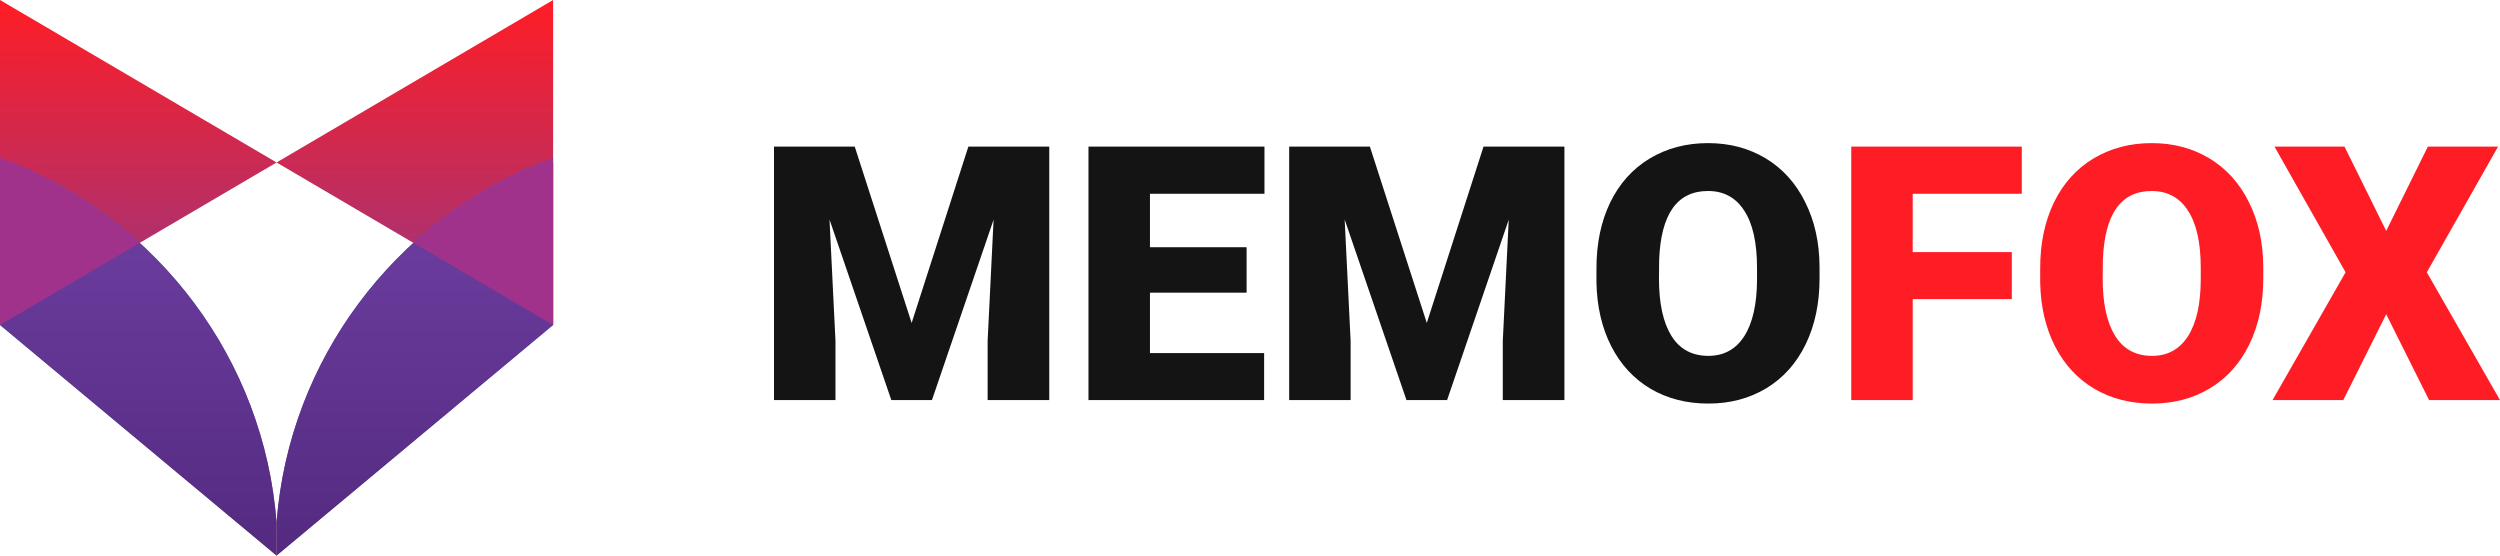
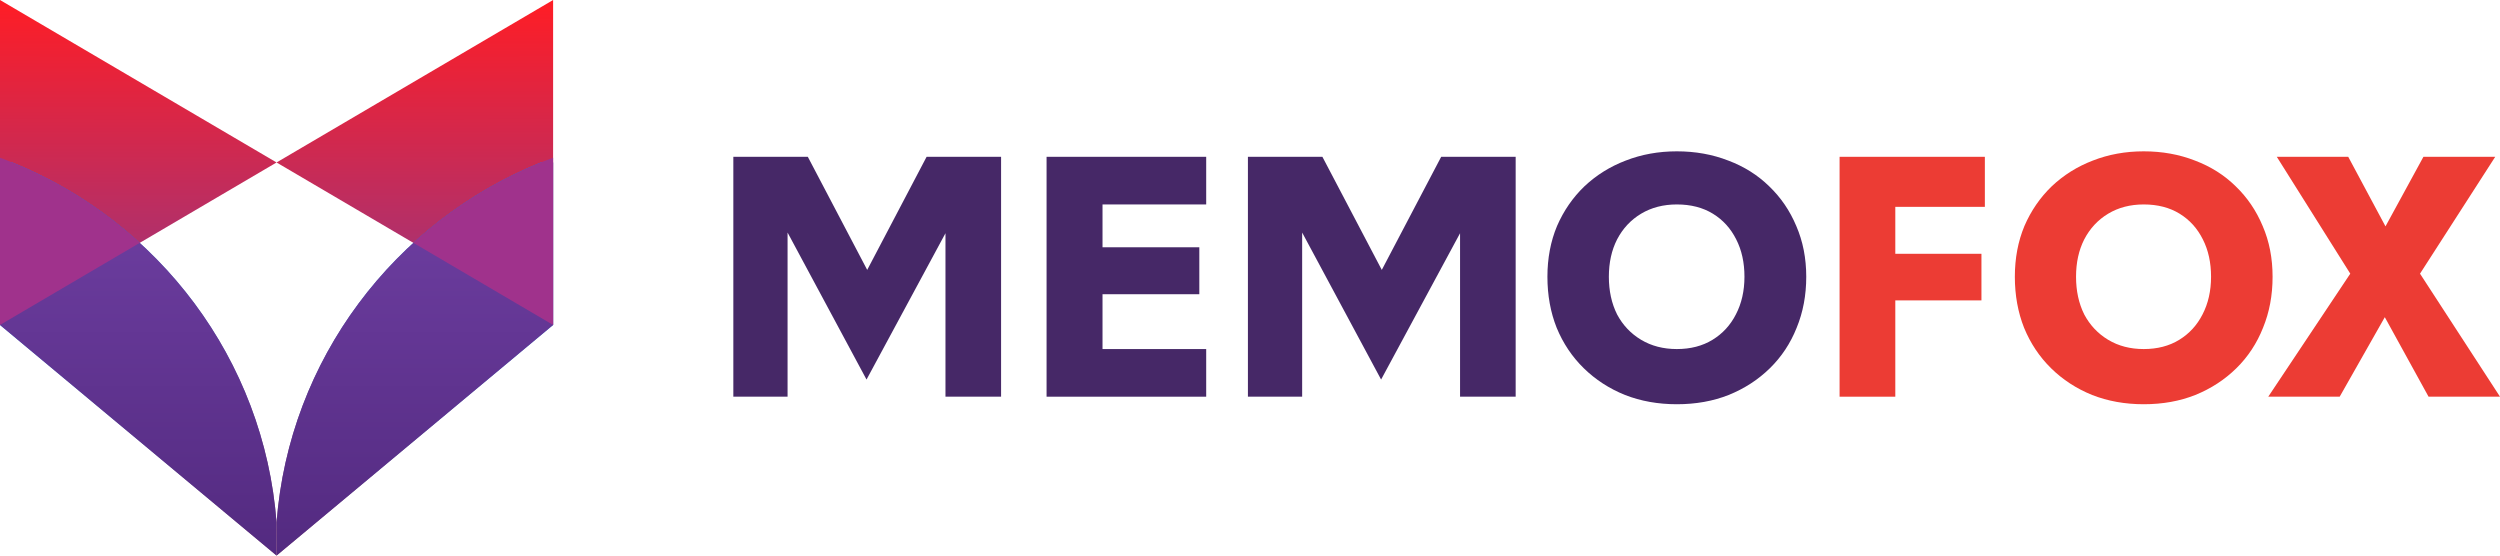
<svg xmlns="http://www.w3.org/2000/svg" width="180" height="40" viewBox="0 0 180 40" fill="none">
  <path d="M19.912 11.698L0 23.397L1.00502e-06 0L19.912 11.698Z" fill="url(#paint0_linear)" />
  <path d="M0.887 11.698C11.403 15.963 19.007 25.858 19.912 37.616V40L0 23.397V11.698H0.887Z" fill="url(#paint1_linear)" />
  <path d="M0.887 11.698C11.403 15.963 19.007 25.858 19.912 37.616V40L0 23.397V11.698H0.887Z" fill="url(#paint2_linear)" />
  <path d="M10.06 17.486L0 23.397V11.355C3.756 12.743 7.164 14.842 10.06 17.486Z" fill="#A0328C" />
  <path d="M19.912 11.698L39.824 23.397L39.824 0L19.912 11.698Z" fill="url(#paint3_linear)" />
  <path d="M38.937 11.698C28.421 15.963 20.817 25.858 19.912 37.616V40L39.824 23.397V11.698H38.937Z" fill="url(#paint4_linear)" />
  <path d="M38.937 11.698C28.421 15.963 20.817 25.858 19.912 37.616V40L39.824 23.397V11.698H38.937Z" fill="url(#paint5_linear)" />
  <path d="M29.764 17.486L39.824 23.397V11.355C36.069 12.743 32.66 14.842 29.764 17.486Z" fill="#A0328C" />
-   <path d="M61.541 10.555L65.638 23.253L69.723 10.555H75.547V28.806H71.109V24.544L71.538 15.82L67.1 28.806H64.175L59.725 15.807L60.154 24.544V28.806H55.728V10.555H61.541Z" fill="#141414" />
-   <path d="M89.756 21.072H82.797V25.422H91.017V28.806H78.371V10.555H91.042V13.952H82.797V17.8H89.756V21.072Z" fill="#141414" />
-   <path d="M98.632 10.555L102.729 23.253L106.814 10.555H112.638V28.806H108.201V24.544L108.629 15.82L104.191 28.806H101.266L96.816 15.807L97.245 24.544V28.806H92.82V10.555H98.632Z" fill="#141414" />
-   <path d="M131.007 20.057C131.007 21.837 130.675 23.412 130.011 24.782C129.347 26.153 128.402 27.21 127.175 27.954C125.956 28.689 124.565 29.057 123.002 29.057C121.438 29.057 120.051 28.701 118.841 27.991C117.631 27.273 116.685 26.249 116.005 24.92C115.332 23.591 114.979 22.066 114.945 20.345V19.317C114.945 17.529 115.273 15.954 115.929 14.591C116.593 13.221 117.538 12.164 118.766 11.42C120.001 10.676 121.405 10.304 122.976 10.304C124.531 10.304 125.918 10.672 127.137 11.407C128.356 12.143 129.301 13.192 129.974 14.554C130.654 15.908 130.999 17.462 131.007 19.217V20.057ZM126.506 19.292C126.506 17.479 126.2 16.104 125.586 15.168C124.981 14.224 124.111 13.752 122.976 13.752C120.758 13.752 119.585 15.406 119.459 18.715L119.446 20.057C119.446 21.845 119.745 23.22 120.341 24.181C120.938 25.142 121.825 25.622 123.002 25.622C124.119 25.622 124.981 25.15 125.586 24.206C126.191 23.261 126.498 21.903 126.506 20.132V19.292Z" fill="#141414" />
-   <path d="M144.851 21.536H137.715V28.806H133.29V10.555H145.57V13.952H137.715V18.151H144.851V21.536Z" fill="#FF1D25" />
-   <path d="M162.955 20.057C162.955 21.837 162.623 23.412 161.959 24.782C161.295 26.153 160.35 27.21 159.123 27.954C157.904 28.689 156.513 29.057 154.95 29.057C153.386 29.057 151.999 28.701 150.789 27.991C149.579 27.273 148.633 26.249 147.952 24.92C147.28 23.591 146.927 22.066 146.893 20.345V19.317C146.893 17.529 147.221 15.954 147.877 14.591C148.541 13.221 149.486 12.164 150.713 11.42C151.949 10.676 153.353 10.304 154.924 10.304C156.479 10.304 157.866 10.672 159.085 11.407C160.303 12.143 161.249 13.192 161.921 14.554C162.602 15.908 162.947 17.462 162.955 19.217V20.057ZM158.454 19.292C158.454 17.479 158.148 16.104 157.534 15.168C156.929 14.224 156.059 13.752 154.924 13.752C152.705 13.752 151.533 15.406 151.407 18.715L151.394 20.057C151.394 21.845 151.693 23.22 152.289 24.181C152.886 25.142 153.773 25.622 154.95 25.622C156.067 25.622 156.929 25.15 157.534 24.206C158.139 23.261 158.446 21.903 158.454 20.132V19.292Z" fill="#FF1D25" />
-   <path d="M171.806 16.622L174.806 10.555H179.862L174.731 19.605L180 28.806H174.894L171.806 22.626L168.717 28.806H163.623L168.881 19.605L163.762 10.555H168.805L171.806 16.622Z" fill="#FF1D25" />
+   <path d="M62.39 27.328L56.705 16.743V28.562H52.8V11.29H58.163L62.439 19.433L66.715 11.29H72.078V28.562H68.074V16.792L62.39 27.328Z" fill="#462867" />
+   <path d="M75.353 11.29H86.846V14.72H79.381V17.804H86.351V21.184H79.381V25.132H86.846V28.562H75.353V11.29Z" fill="#462867" />
+   <path d="M99.439 27.328L93.755 16.743V28.562H89.85V11.29H95.213L99.489 19.433L103.765 11.29H109.128V28.562H105.124V16.792L99.439 27.328Z" fill="#462867" />
+   <path d="M111.414 19.926C111.414 18.594 111.645 17.376 112.106 16.274C112.584 15.172 113.243 14.218 114.083 13.412C114.94 12.606 115.929 11.989 117.049 11.562C118.186 11.118 119.414 10.896 120.732 10.896C122.066 10.896 123.302 11.118 124.439 11.562C125.576 11.989 126.557 12.606 127.38 13.412C128.221 14.218 128.872 15.172 129.333 16.274C129.811 17.376 130.05 18.594 130.05 19.926C130.05 21.258 129.819 22.484 129.358 23.602C128.913 24.721 128.27 25.691 127.43 26.514C126.59 27.336 125.601 27.978 124.464 28.438C123.343 28.882 122.099 29.105 120.732 29.105C119.381 29.105 118.137 28.882 117 28.438C115.863 27.978 114.874 27.336 114.034 26.514C113.193 25.691 112.543 24.721 112.081 23.602C111.636 22.484 111.414 21.258 111.414 19.926ZM115.838 19.926C115.838 20.946 116.036 21.851 116.431 22.64C116.843 23.413 117.42 24.022 118.161 24.466C118.903 24.91 119.76 25.132 120.732 25.132C121.72 25.132 122.577 24.91 123.302 24.466C124.027 24.022 124.588 23.413 124.983 22.64C125.395 21.851 125.601 20.946 125.601 19.926C125.601 18.906 125.403 18.01 125.008 17.237C124.612 16.447 124.052 15.83 123.327 15.386C122.602 14.942 121.737 14.72 120.732 14.72C119.76 14.72 118.903 14.942 118.161 15.386C117.42 15.83 116.843 16.447 116.431 17.237C116.036 18.01 115.838 18.906 115.838 19.926Z" fill="#462867" />
+   <path d="M132.45 11.29H142.91V14.893H136.462V18.273H142.664V21.628H136.462V28.562H132.45V11.29Z" fill="#EC3C34" />
+   <path d="M145.069 19.926C145.069 18.594 145.299 17.376 145.758 16.274C146.234 15.172 146.891 14.218 147.727 13.412C148.581 12.606 149.565 11.989 150.681 11.562C151.813 11.118 153.035 10.896 154.348 10.896C155.677 10.896 156.907 11.118 158.04 11.562C159.172 11.989 160.148 12.606 160.968 13.412C161.805 14.218 162.453 15.172 162.913 16.274C163.389 17.376 163.626 18.594 163.626 19.926C163.626 21.258 163.397 22.484 162.937 23.602C162.494 24.721 161.854 25.691 161.018 26.514C160.181 27.336 159.196 27.978 158.064 28.438C156.949 28.882 155.71 29.105 154.348 29.105C153.002 29.105 151.764 28.882 150.632 28.438C149.499 27.978 148.515 27.336 147.678 26.514C146.841 25.691 146.193 24.721 145.734 23.602C145.291 22.484 145.069 21.258 145.069 19.926ZM149.475 19.926C149.475 20.946 149.672 21.851 150.065 22.64C150.476 23.413 151.05 24.022 151.788 24.466C152.527 24.91 153.38 25.132 154.348 25.132C155.332 25.132 156.186 24.91 156.907 24.466C157.629 24.022 158.187 23.413 158.581 22.64C158.991 21.851 159.196 20.946 159.196 19.926C159.196 18.906 158.999 18.01 158.606 17.237C158.212 16.447 157.654 15.83 156.932 15.386C156.21 14.942 155.349 14.72 154.348 14.72C153.38 14.72 152.527 14.942 151.788 15.386C151.05 15.83 150.476 16.447 150.065 17.237C149.672 18.01 149.475 18.906 149.475 19.926Z" fill="#EC3C34" />
+   <path d="M174.487 11.29H179.656L174.241 19.704L180 28.562H174.856L171.706 22.837L168.457 28.562H163.314L169.22 19.704L163.929 11.29H169.073L171.755 16.299L174.487 11.29Z" fill="#EC3C34" />
  <defs>
    <linearGradient id="paint0_linear" x1="9.956" y1="1.21084e-09" x2="9.908" y2="31.716" gradientUnits="userSpaceOnUse">
      <stop stop-color="#FF1D25" />
      <stop offset="1" stop-color="#7040A4" />
    </linearGradient>
    <linearGradient id="paint1_linear" x1="6.88153e-07" y1="23.657" x2="29.657" y2="58.707" gradientUnits="userSpaceOnUse">
      <stop stop-color="#3482DE" />
      <stop offset="1" stop-color="#EC3C34" />
    </linearGradient>
    <linearGradient id="paint2_linear" x1="9.956" y1="11.698" x2="9.956" y2="40" gradientUnits="userSpaceOnUse">
      <stop stop-color="#7040A4" />
      <stop offset="1" stop-color="#532A80" />
    </linearGradient>
    <linearGradient id="paint3_linear" x1="29.868" y1="1.21084e-09" x2="29.916" y2="31.716" gradientUnits="userSpaceOnUse">
      <stop stop-color="#FF1D25" />
      <stop offset="1" stop-color="#7040A4" />
    </linearGradient>
    <linearGradient id="paint4_linear" x1="39.824" y1="23.657" x2="10.168" y2="58.707" gradientUnits="userSpaceOnUse">
      <stop stop-color="#3482DE" />
      <stop offset="1" stop-color="#EC3C34" />
    </linearGradient>
    <linearGradient id="paint5_linear" x1="29.868" y1="11.698" x2="29.868" y2="40" gradientUnits="userSpaceOnUse">
      <stop stop-color="#7040A4" />
      <stop offset="1" stop-color="#532A80" />
    </linearGradient>
  </defs>
</svg>
